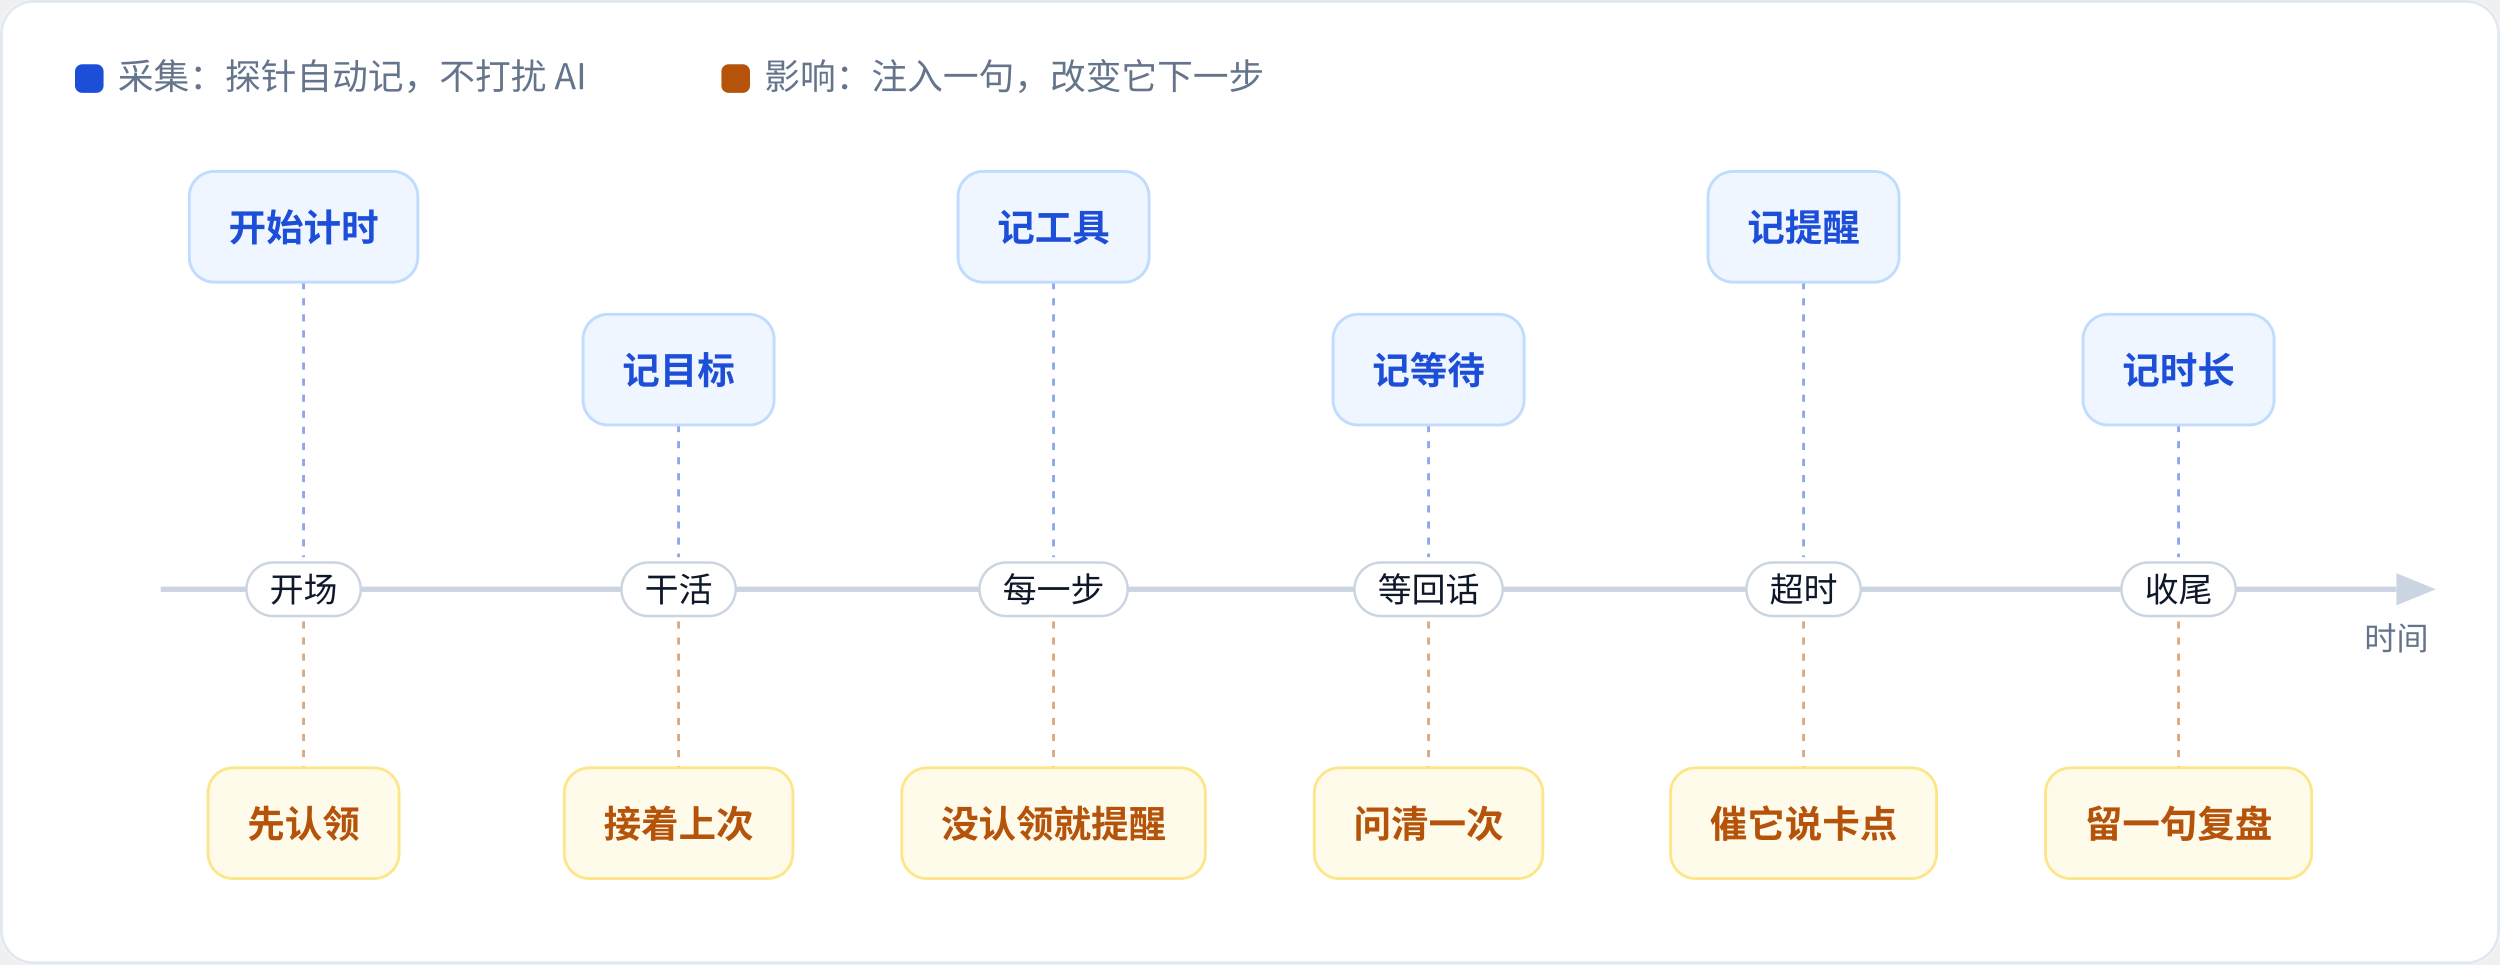
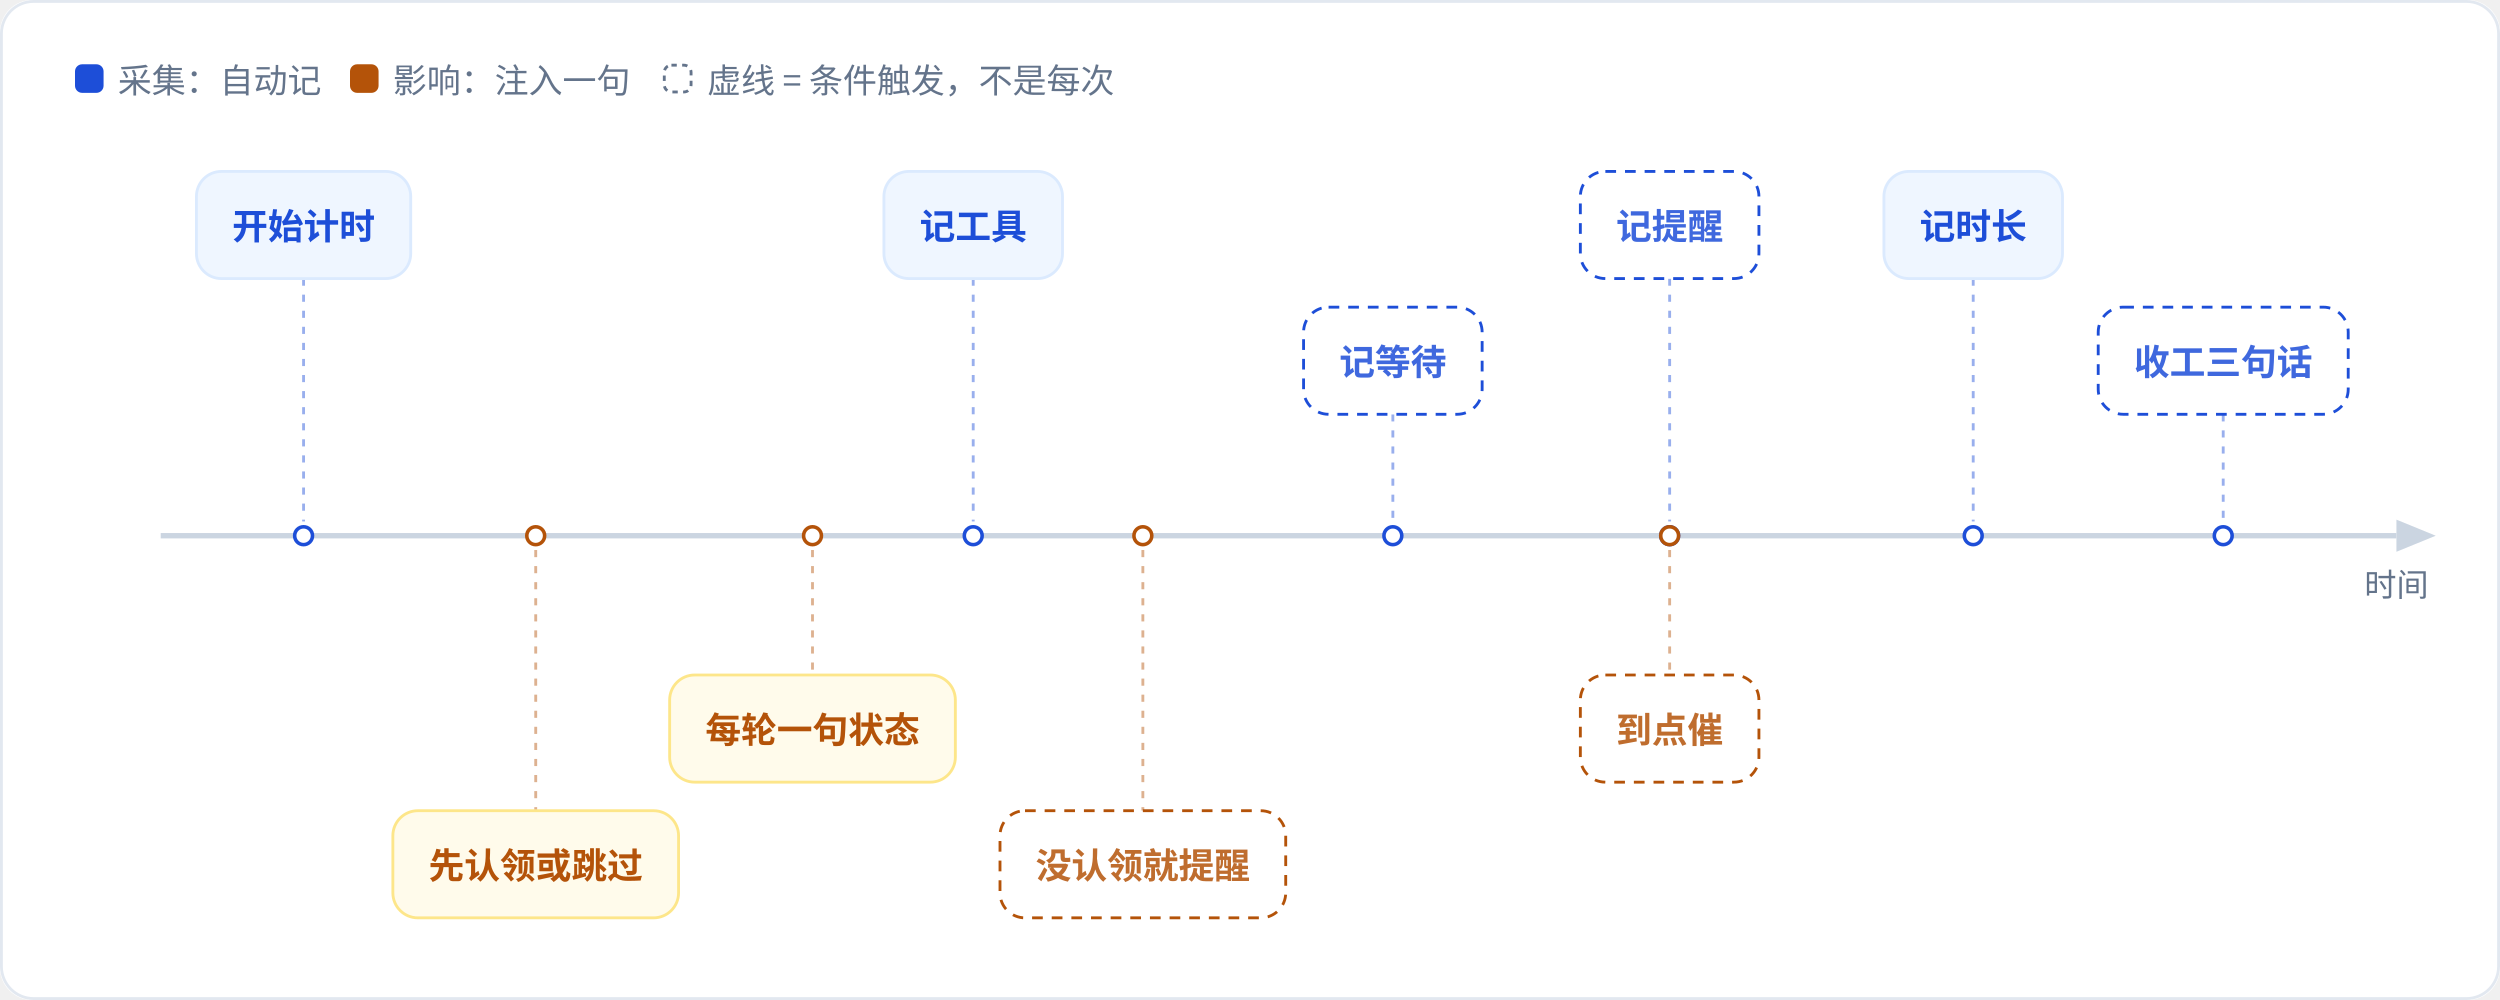
- <svg xmlns="http://www.w3.org/2000/svg" width="1400" height="540" viewBox="0 0 1400 540" role="img" aria-labelledby="t1 t2">
-   <rect width="1400" height="540" rx="18" fill="#ffffff" />
-   <rect x="0.8" y="0.8" width="1398.4" height="538.4" rx="18" fill="none" stroke="#e2e8f0" stroke-width="1.6" />
+ <svg xmlns="http://www.w3.org/2000/svg" width="1400" height="560" viewBox="0 0 1400 560" role="img" aria-labelledby="t1 t2">
+   <rect width="1400" height="560" rx="18" fill="#ffffff" />
+   <rect x="0.8" y="0.8" width="1398.4" height="558.4" rx="18" fill="none" stroke="#e2e8f0" stroke-width="1.6" />
  <rect x="42" y="36" width="16" height="16" rx="4" fill="#1d4ed8" />
-   <text x="66" y="50" font-family="'PingFang SC','Noto Sans CJK SC','Microsoft YaHei',sans-serif" font-size="20" fill="#64748b">采集：探针自动记，不打扰 AI</text>
-   <rect x="404" y="36" width="16" height="16" rx="4" fill="#b45309" />
-   <text x="428" y="50" font-family="'PingFang SC','Noto Sans CJK SC','Microsoft YaHei',sans-serif" font-size="20" fill="#64748b">影响：注入一句，改变它下一步</text>
-   <line x1="90" y1="330" x2="1342" y2="330" stroke="#cbd5e1" stroke-width="3" />
-   <path d="M 1342 321 L 1364 330 L 1342 339 Z" fill="#cbd5e1" />
-   <text x="1360" y="364" text-anchor="end" font-family="'PingFang SC','Noto Sans CJK SC','Microsoft YaHei',sans-serif" font-size="18" fill="#64748b">时间</text>
-   <rect x="138.0" y="315" width="64.0" height="30" rx="15" fill="#ffffff" stroke="#cbd5e1" stroke-width="1.4" />
-   <text x="170" y="337" text-anchor="middle" font-family="'PingFang SC','Noto Sans CJK SC','Microsoft YaHei',sans-serif" font-size="19" fill="#0f172a">开场</text>
-   <line x1="170" y1="158" x2="170" y2="312" stroke="#1d4ed8" stroke-width="1.6" stroke-dasharray="4 5" opacity="0.5" />
-   <rect x="106.0" y="96" width="128.0" height="62" rx="14" fill="#eff6ff" stroke="#bfdbfe" stroke-width="1.6" />
-   <text x="170" y="135" text-anchor="middle" font-family="'PingFang SC','Noto Sans CJK SC','Microsoft YaHei',sans-serif" font-size="21" font-weight="600" fill="#1d4ed8">开始计时</text>
-   <line x1="170" y1="348" x2="170" y2="430" stroke="#b45309" stroke-width="1.6" stroke-dasharray="4 5" opacity="0.5" />
-   <rect x="116.5" y="430" width="107.0" height="62" rx="14" fill="#fffbeb" stroke="#fde68a" stroke-width="1.6" />
-   <text x="170" y="469" text-anchor="middle" font-family="'PingFang SC','Noto Sans CJK SC','Microsoft YaHei',sans-serif" font-size="21" font-weight="600" fill="#b45309">先认领</text>
-   <rect x="348.0" y="315" width="64.0" height="30" rx="15" fill="#ffffff" stroke="#cbd5e1" stroke-width="1.4" />
-   <text x="380" y="337" text-anchor="middle" font-family="'PingFang SC','Noto Sans CJK SC','Microsoft YaHei',sans-serif" font-size="19" fill="#0f172a">干活</text>
-   <line x1="380" y1="238" x2="380" y2="312" stroke="#1d4ed8" stroke-width="1.6" stroke-dasharray="4 5" opacity="0.5" />
-   <rect x="326.5" y="176" width="107.0" height="62" rx="14" fill="#eff6ff" stroke="#bfdbfe" stroke-width="1.6" />
-   <text x="380" y="215" text-anchor="middle" font-family="'PingFang SC','Noto Sans CJK SC','Microsoft YaHei',sans-serif" font-size="21" font-weight="600" fill="#1d4ed8">记目标</text>
-   <line x1="380" y1="348" x2="380" y2="430" stroke="#b45309" stroke-width="1.6" stroke-dasharray="4 5" opacity="0.5" />
-   <rect x="316.0" y="430" width="128.0" height="62" rx="14" fill="#fffbeb" stroke="#fde68a" stroke-width="1.6" />
-   <text x="380" y="469" text-anchor="middle" font-family="'PingFang SC','Noto Sans CJK SC','Microsoft YaHei',sans-serif" font-size="21" font-weight="600" fill="#b45309">接着上次</text>
-   <rect x="548.5" y="315" width="83.0" height="30" rx="15" fill="#ffffff" stroke="#cbd5e1" stroke-width="1.4" />
-   <text x="590" y="337" text-anchor="middle" font-family="'PingFang SC','Noto Sans CJK SC','Microsoft YaHei',sans-serif" font-size="19" fill="#0f172a">每一步</text>
-   <line x1="590" y1="158" x2="590" y2="312" stroke="#1d4ed8" stroke-width="1.6" stroke-dasharray="4 5" opacity="0.5" />
-   <rect x="536.5" y="96" width="107.0" height="62" rx="14" fill="#eff6ff" stroke="#bfdbfe" stroke-width="1.6" />
-   <text x="590" y="135" text-anchor="middle" font-family="'PingFang SC','Noto Sans CJK SC','Microsoft YaHei',sans-serif" font-size="21" font-weight="600" fill="#1d4ed8">记工具</text>
-   <line x1="590" y1="348" x2="590" y2="430" stroke="#b45309" stroke-width="1.6" stroke-dasharray="4 5" opacity="0.5" />
-   <rect x="505.0" y="430" width="170.0" height="62" rx="14" fill="#fffbeb" stroke="#fde68a" stroke-width="1.6" />
-   <text x="590" y="469" text-anchor="middle" font-family="'PingFang SC','Noto Sans CJK SC','Microsoft YaHei',sans-serif" font-size="21" font-weight="600" fill="#b45309">没认领就提醒</text>
-   <rect x="758.5" y="315" width="83.0" height="30" rx="15" fill="#ffffff" stroke="#cbd5e1" stroke-width="1.4" />
-   <text x="800" y="337" text-anchor="middle" font-family="'PingFang SC','Noto Sans CJK SC','Microsoft YaHei',sans-serif" font-size="19" fill="#0f172a">等回话</text>
-   <line x1="800" y1="238" x2="800" y2="312" stroke="#1d4ed8" stroke-width="1.6" stroke-dasharray="4 5" opacity="0.5" />
-   <rect x="746.5" y="176" width="107.0" height="62" rx="14" fill="#eff6ff" stroke="#bfdbfe" stroke-width="1.6" />
-   <text x="800" y="215" text-anchor="middle" font-family="'PingFang SC','Noto Sans CJK SC','Microsoft YaHei',sans-serif" font-size="21" font-weight="600" fill="#1d4ed8">记等待</text>
-   <line x1="800" y1="348" x2="800" y2="430" stroke="#b45309" stroke-width="1.6" stroke-dasharray="4 5" opacity="0.5" />
-   <rect x="736.0" y="430" width="128.0" height="62" rx="14" fill="#fffbeb" stroke="#fde68a" stroke-width="1.6" />
-   <text x="800" y="469" text-anchor="middle" font-family="'PingFang SC','Noto Sans CJK SC','Microsoft YaHei',sans-serif" font-size="21" font-weight="600" fill="#b45309">问清一次</text>
-   <rect x="978.0" y="315" width="64.0" height="30" rx="15" fill="#ffffff" stroke="#cbd5e1" stroke-width="1.4" />
-   <text x="1010" y="337" text-anchor="middle" font-family="'PingFang SC','Noto Sans CJK SC','Microsoft YaHei',sans-serif" font-size="19" fill="#0f172a">超时</text>
-   <line x1="1010" y1="158" x2="1010" y2="312" stroke="#1d4ed8" stroke-width="1.6" stroke-dasharray="4 5" opacity="0.5" />
-   <rect x="956.5" y="96" width="107.0" height="62" rx="14" fill="#eff6ff" stroke="#bfdbfe" stroke-width="1.6" />
-   <text x="1010" y="135" text-anchor="middle" font-family="'PingFang SC','Noto Sans CJK SC','Microsoft YaHei',sans-serif" font-size="21" font-weight="600" fill="#1d4ed8">记提醒</text>
-   <line x1="1010" y1="348" x2="1010" y2="430" stroke="#b45309" stroke-width="1.6" stroke-dasharray="4 5" opacity="0.5" />
-   <rect x="935.5" y="430" width="149.0" height="62" rx="14" fill="#fffbeb" stroke="#fde68a" stroke-width="1.6" />
-   <text x="1010" y="469" text-anchor="middle" font-family="'PingFang SC','Noto Sans CJK SC','Microsoft YaHei',sans-serif" font-size="21" font-weight="600" fill="#b45309">催它说卡点</text>
-   <rect x="1188.0" y="315" width="64.0" height="30" rx="15" fill="#ffffff" stroke="#cbd5e1" stroke-width="1.4" />
-   <text x="1220" y="337" text-anchor="middle" font-family="'PingFang SC','Noto Sans CJK SC','Microsoft YaHei',sans-serif" font-size="19" fill="#0f172a">收尾</text>
-   <line x1="1220" y1="238" x2="1220" y2="312" stroke="#1d4ed8" stroke-width="1.6" stroke-dasharray="4 5" opacity="0.5" />
-   <rect x="1166.5" y="176" width="107.0" height="62" rx="14" fill="#eff6ff" stroke="#bfdbfe" stroke-width="1.6" />
-   <text x="1220" y="215" text-anchor="middle" font-family="'PingFang SC','Noto Sans CJK SC','Microsoft YaHei',sans-serif" font-size="21" font-weight="600" fill="#1d4ed8">记时长</text>
-   <line x1="1220" y1="348" x2="1220" y2="430" stroke="#b45309" stroke-width="1.6" stroke-dasharray="4 5" opacity="0.5" />
-   <rect x="1145.5" y="430" width="149.0" height="62" rx="14" fill="#fffbeb" stroke="#fde68a" stroke-width="1.6" />
-   <text x="1220" y="469" text-anchor="middle" font-family="'PingFang SC','Noto Sans CJK SC','Microsoft YaHei',sans-serif" font-size="21" font-weight="600" fill="#b45309">留一句复盘</text>
+   <text x="66" y="52" font-family="'PingFang SC','Noto Sans CJK SC','Microsoft YaHei',sans-serif" font-size="19" fill="#64748b">采集：自动记</text>
+   <rect x="196" y="36" width="16" height="16" rx="4" fill="#b45309" />
+   <text x="220" y="52" font-family="'PingFang SC','Noto Sans CJK SC','Microsoft YaHei',sans-serif" font-size="19" fill="#64748b">影响：注入一句</text>
+   <rect x="372" y="36.5" width="15" height="15" rx="4" fill="none" stroke="#64748b" stroke-width="1.6" stroke-dasharray="3 3" />
+   <text x="396" y="52" font-family="'PingFang SC','Noto Sans CJK SC','Microsoft YaHei',sans-serif" font-size="19" fill="#64748b">虚线 = 条件触发，不是每次</text>
+   <line x1="90" y1="300" x2="1342" y2="300" stroke="#cbd5e1" stroke-width="3" />
+   <path d="M 1342 291 L 1364 300 L 1342 309 Z" fill="#cbd5e1" />
+   <text x="1360" y="334" text-anchor="end" font-family="'PingFang SC','Noto Sans CJK SC','Microsoft YaHei',sans-serif" font-size="18" fill="#64748b">时间</text>
+   <line x1="170" y1="156" x2="170" y2="292" stroke="#1d4ed8" stroke-width="1.6" stroke-dasharray="4 5" opacity="0.45" />
+   <circle cx="170" cy="300" r="5" fill="#ffffff" stroke="#1d4ed8" stroke-width="2" />
+   <rect x="110.0" y="96" width="120.0" height="60" rx="14" fill="#eff6ff" stroke="#dbeafe" stroke-width="1.6" />
+   <text x="170" y="134" text-anchor="middle" font-family="'PingFang SC','Noto Sans CJK SC','Microsoft YaHei',sans-serif" font-size="20" font-weight="600" fill="#1d4ed8" opacity="1">开始计时</text>
+   <line x1="300" y1="308" x2="300" y2="454" stroke="#b45309" stroke-width="1.6" stroke-dasharray="4 5" opacity="0.45" />
+   <circle cx="300" cy="300" r="5" fill="#ffffff" stroke="#b45309" stroke-width="2" />
+   <rect x="220.0" y="454" width="160.0" height="60" rx="14" fill="#fffbeb" stroke="#fde68a" stroke-width="1.6" />
+   <text x="300" y="492" text-anchor="middle" font-family="'PingFang SC','Noto Sans CJK SC','Microsoft YaHei',sans-serif" font-size="20" font-weight="600" fill="#b45309" opacity="1">先认领或跳过</text>
+   <line x1="455" y1="308" x2="455" y2="378" stroke="#b45309" stroke-width="1.6" stroke-dasharray="4 5" opacity="0.45" />
+   <circle cx="455" cy="300" r="5" fill="#ffffff" stroke="#b45309" stroke-width="2" />
+   <rect x="375.0" y="378" width="160.0" height="60" rx="14" fill="#fffbeb" stroke="#fde68a" stroke-width="1.6" />
+   <text x="455" y="416" text-anchor="middle" font-family="'PingFang SC','Noto Sans CJK SC','Microsoft YaHei',sans-serif" font-size="20" font-weight="600" fill="#b45309" opacity="1">每轮一句状态</text>
+   <line x1="545" y1="156" x2="545" y2="292" stroke="#1d4ed8" stroke-width="1.6" stroke-dasharray="4 5" opacity="0.45" />
+   <circle cx="545" cy="300" r="5" fill="#ffffff" stroke="#1d4ed8" stroke-width="2" />
+   <rect x="495.0" y="96" width="100.0" height="60" rx="14" fill="#eff6ff" stroke="#dbeafe" stroke-width="1.6" />
+   <text x="545" y="134" text-anchor="middle" font-family="'PingFang SC','Noto Sans CJK SC','Microsoft YaHei',sans-serif" font-size="20" font-weight="600" fill="#1d4ed8" opacity="1">记工具</text>
+   <line x1="640" y1="308" x2="640" y2="454" stroke="#b45309" stroke-width="1.6" stroke-dasharray="4 5" opacity="0.45" />
+   <circle cx="640" cy="300" r="5" fill="#ffffff" stroke="#b45309" stroke-width="2" />
+   <rect x="560.0" y="454" width="160.0" height="60" rx="14" fill="#ffffff" stroke="#b45309" stroke-width="1.6" stroke-dasharray="6 5" />
+   <text x="640" y="492" text-anchor="middle" font-family="'PingFang SC','Noto Sans CJK SC','Microsoft YaHei',sans-serif" font-size="20" font-weight="600" fill="#b45309" opacity="0.85">没认领就提醒</text>
+   <line x1="780" y1="232" x2="780" y2="292" stroke="#1d4ed8" stroke-width="1.6" stroke-dasharray="4 5" opacity="0.45" />
+   <circle cx="780" cy="300" r="5" fill="#ffffff" stroke="#1d4ed8" stroke-width="2" />
+   <rect x="730.0" y="172" width="100.0" height="60" rx="14" fill="#ffffff" stroke="#1d4ed8" stroke-width="1.6" stroke-dasharray="6 5" />
+   <text x="780" y="210" text-anchor="middle" font-family="'PingFang SC','Noto Sans CJK SC','Microsoft YaHei',sans-serif" font-size="20" font-weight="600" fill="#1d4ed8" opacity="0.85">记等待</text>
+   <line x1="935" y1="156" x2="935" y2="292" stroke="#1d4ed8" stroke-width="1.6" stroke-dasharray="4 5" opacity="0.45" />
+   <circle cx="935" cy="300" r="5" fill="#ffffff" stroke="#1d4ed8" stroke-width="2" />
+   <rect x="885.0" y="96" width="100.0" height="60" rx="14" fill="#ffffff" stroke="#1d4ed8" stroke-width="1.6" stroke-dasharray="6 5" />
+   <text x="935" y="134" text-anchor="middle" font-family="'PingFang SC','Noto Sans CJK SC','Microsoft YaHei',sans-serif" font-size="20" font-weight="600" fill="#1d4ed8" opacity="0.85">记提醒</text>
+   <line x1="935" y1="308" x2="935" y2="378" stroke="#b45309" stroke-width="1.6" stroke-dasharray="4 5" opacity="0.45" />
+   <circle cx="935" cy="300" r="5" fill="#ffffff" stroke="#b45309" stroke-width="2" />
+   <rect x="885.0" y="378" width="100.0" height="60" rx="14" fill="#ffffff" stroke="#b45309" stroke-width="1.6" stroke-dasharray="6 5" />
+   <text x="935" y="416" text-anchor="middle" font-family="'PingFang SC','Noto Sans CJK SC','Microsoft YaHei',sans-serif" font-size="20" font-weight="600" fill="#b45309" opacity="0.85">到点催</text>
+   <line x1="1105" y1="156" x2="1105" y2="292" stroke="#1d4ed8" stroke-width="1.6" stroke-dasharray="4 5" opacity="0.45" />
+   <circle cx="1105" cy="300" r="5" fill="#ffffff" stroke="#1d4ed8" stroke-width="2" />
+   <rect x="1055.0" y="96" width="100.0" height="60" rx="14" fill="#eff6ff" stroke="#dbeafe" stroke-width="1.6" />
+   <text x="1105" y="134" text-anchor="middle" font-family="'PingFang SC','Noto Sans CJK SC','Microsoft YaHei',sans-serif" font-size="20" font-weight="600" fill="#1d4ed8" opacity="1">记时长</text>
+   <line x1="1245" y1="232" x2="1245" y2="292" stroke="#1d4ed8" stroke-width="1.6" stroke-dasharray="4 5" opacity="0.45" />
+   <circle cx="1245" cy="300" r="5" fill="#ffffff" stroke="#1d4ed8" stroke-width="2" />
+   <rect x="1175.0" y="172" width="140.0" height="60" rx="14" fill="#ffffff" stroke="#1d4ed8" stroke-width="1.6" stroke-dasharray="6 5" />
+   <text x="1245" y="210" text-anchor="middle" font-family="'PingFang SC','Noto Sans CJK SC','Microsoft YaHei',sans-serif" font-size="20" font-weight="600" fill="#1d4ed8" opacity="0.85">收工三句话</text>
</svg>
